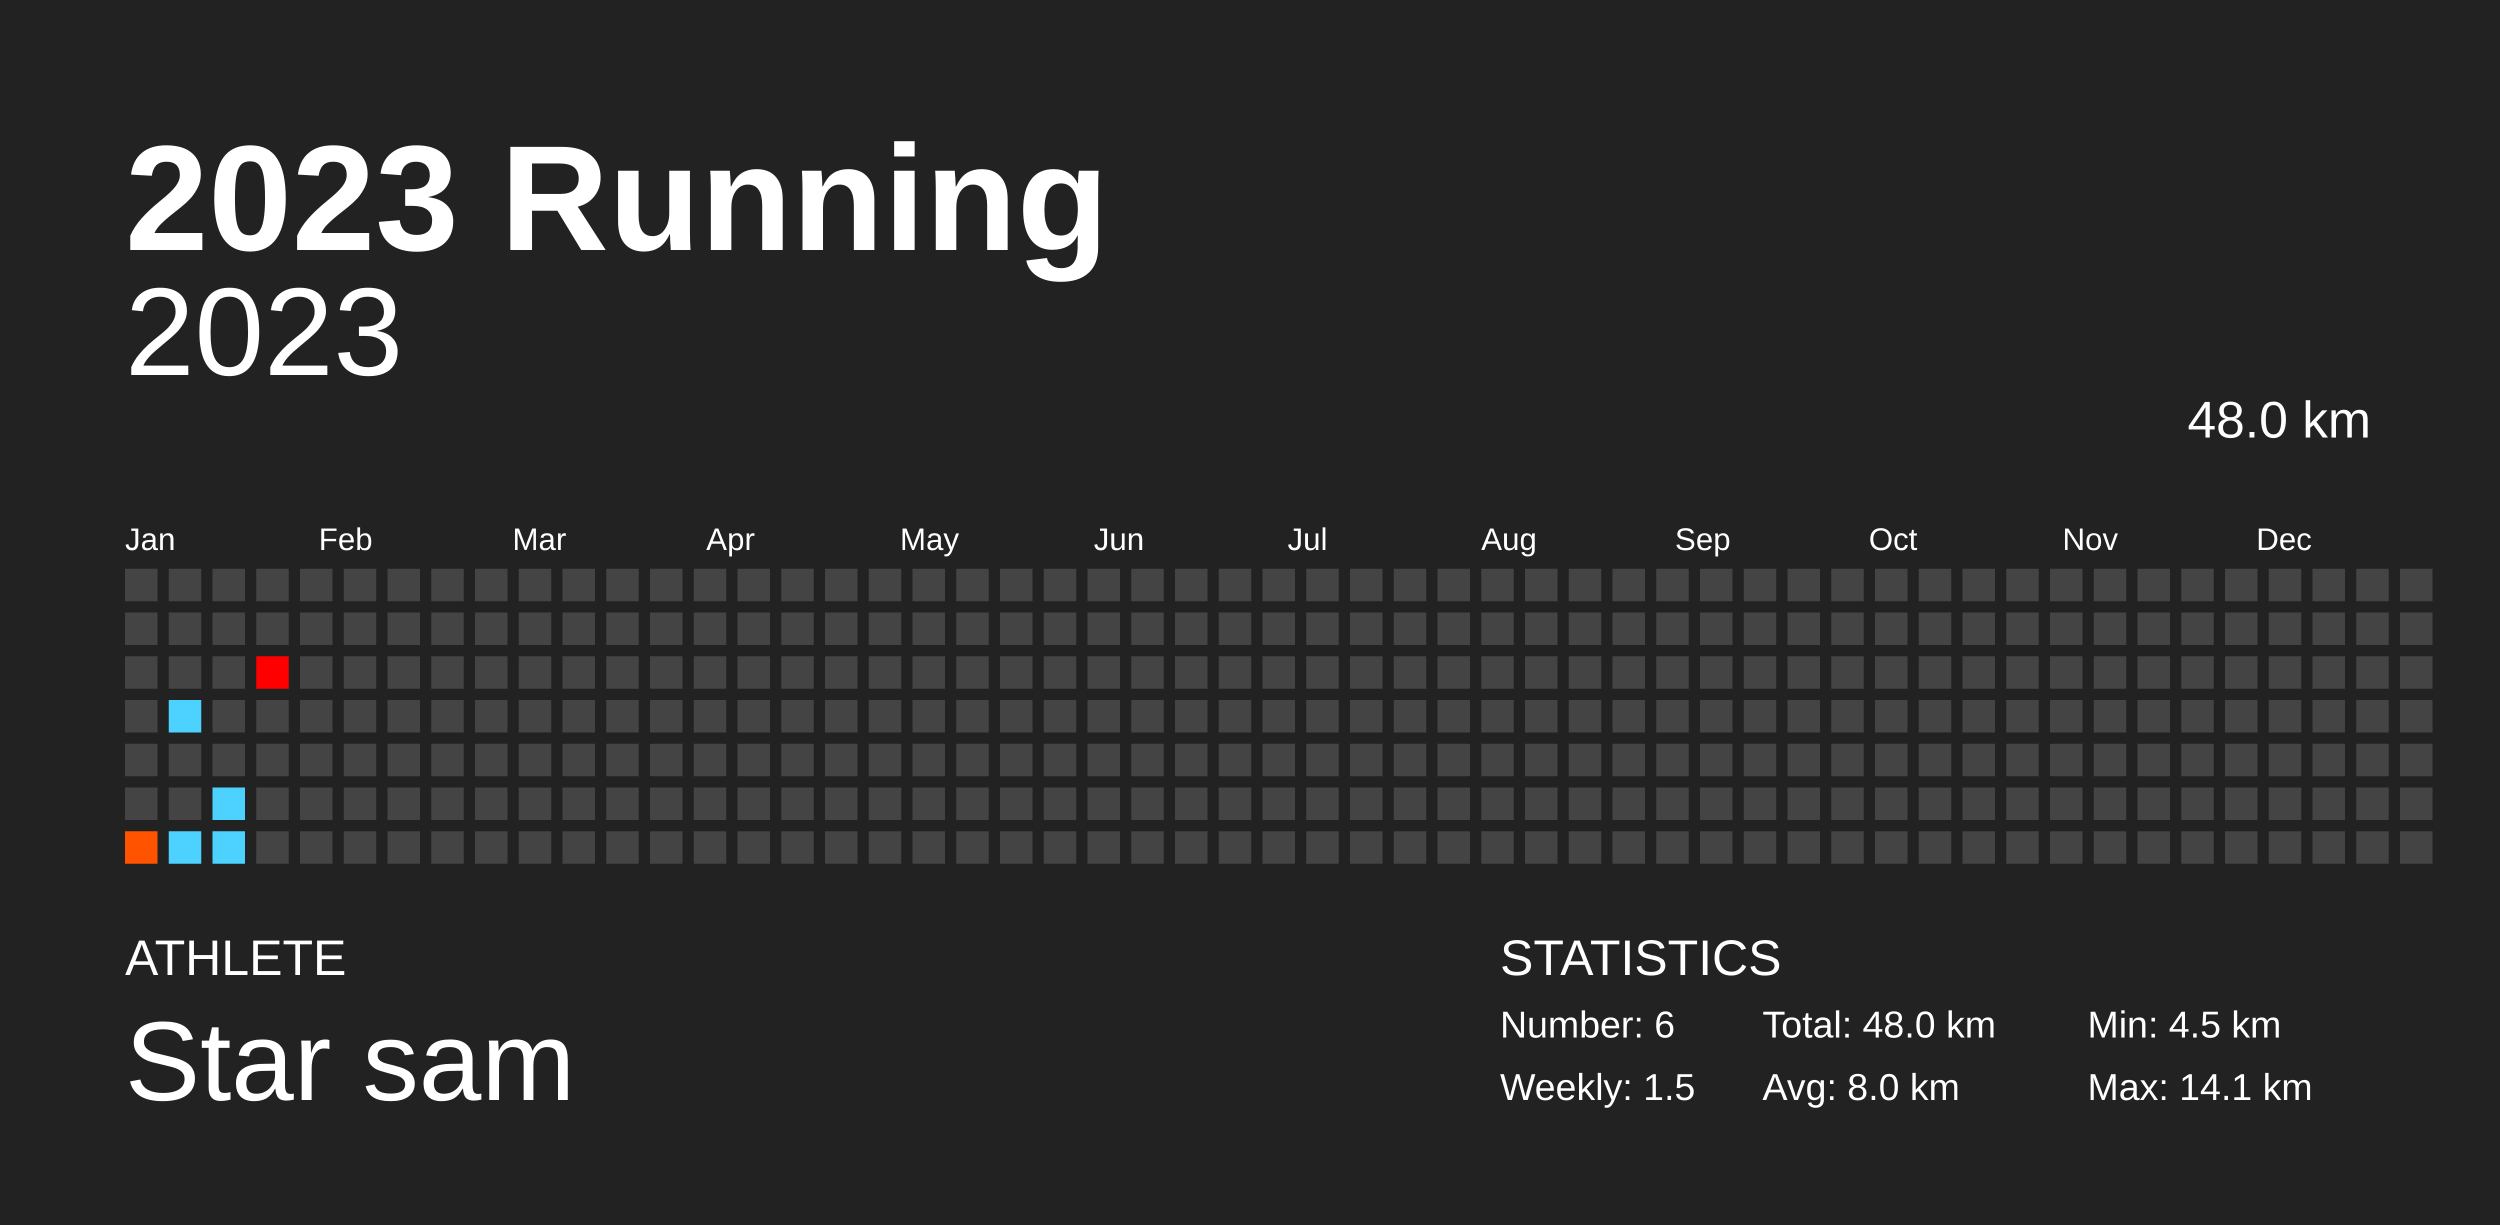
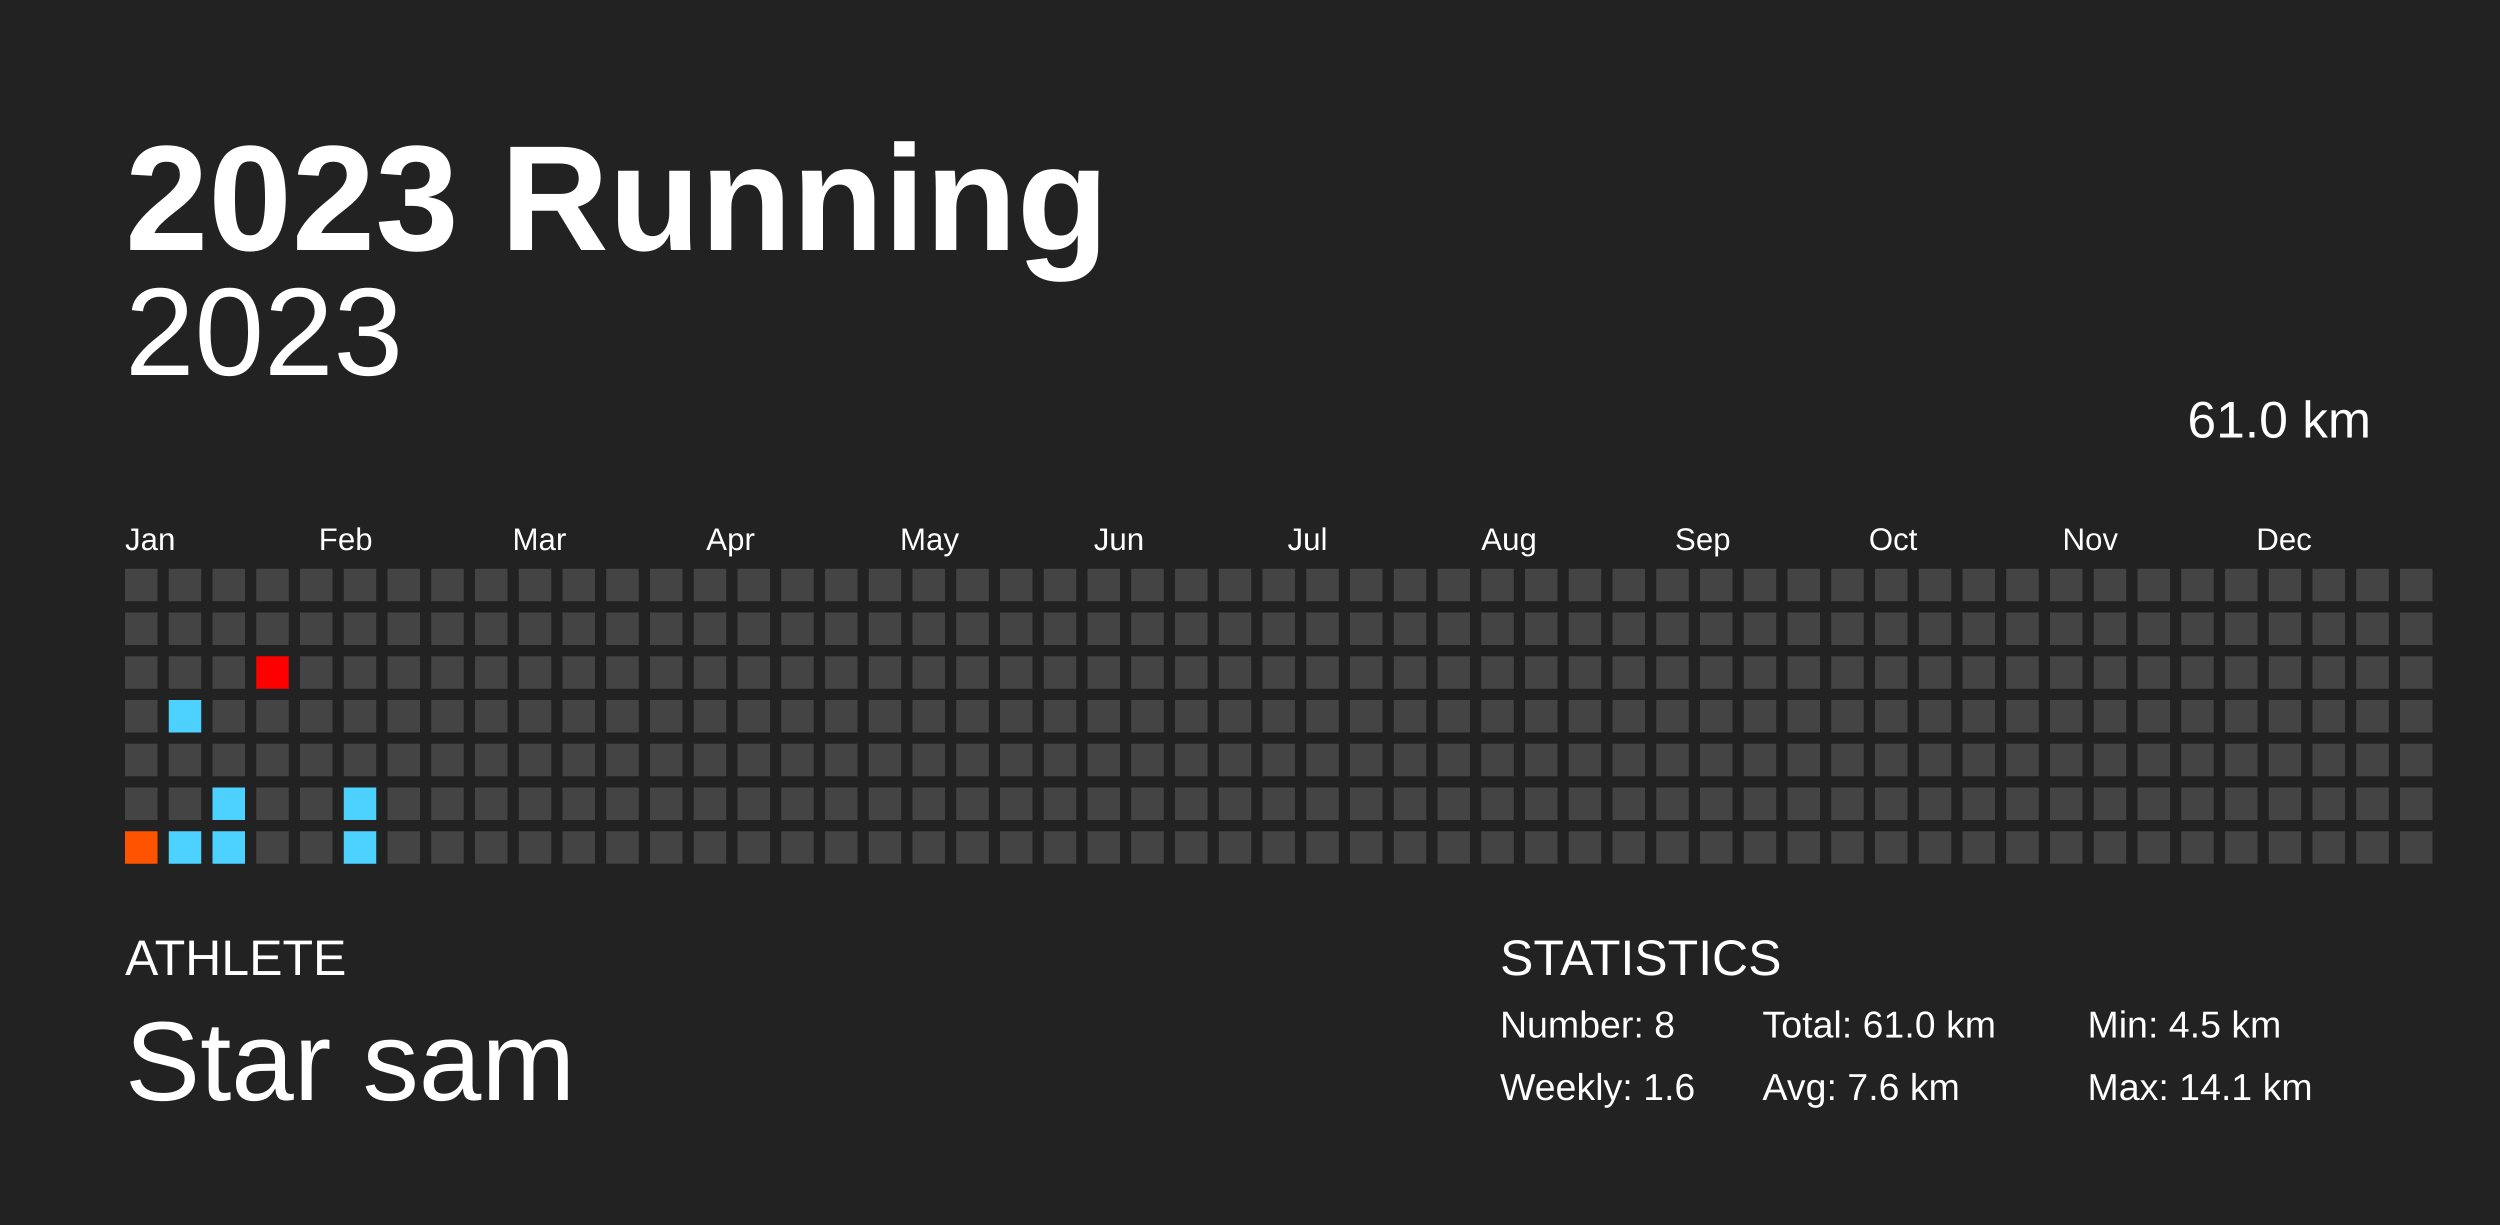
<svg xmlns="http://www.w3.org/2000/svg" baseProfile="full" height="98mm" version="1.1" viewBox="0,0,200,98" width="200mm">
  <defs />
  <rect fill="#222222" height="98" width="200" x="0" y="0" />
  <text fill="#FFFFFF" style="font-size:12px; font-family:Arial; font-weight:bold;" x="10" y="20">2023 Running</text>
  <text fill="#FFFFFF" style="font-size:4px; font-family:Arial" x="10" y="78">ATHLETE</text>
  <text fill="#FFFFFF" style="font-size:9px; font-family:Arial" x="10" y="88">Star sam</text>
  <text fill="#FFFFFF" style="font-size:4px; font-family:Arial" x="120" y="78">STATISTICS</text>
-   <text fill="#FFFFFF" style="font-size:3px; font-family:Arial" x="120" y="83">Number: 6</text>
-   <text fill="#FFFFFF" style="font-size:3px; font-family:Arial" x="120" y="88">Weekly: 1.5</text>
-   <text fill="#FFFFFF" style="font-size:3px; font-family:Arial" x="141" y="83">Total: 48.0 km</text>
-   <text fill="#FFFFFF" style="font-size:3px; font-family:Arial" x="141" y="88">Avg: 8.0 km</text>
+   <text fill="#FFFFFF" style="font-size:3px; font-family:Arial" x="120" y="83">Number: 8</text>
+   <text fill="#FFFFFF" style="font-size:3px; font-family:Arial" x="120" y="88">Weekly: 1.6</text>
+   <text fill="#FFFFFF" style="font-size:3px; font-family:Arial" x="141" y="83">Total: 61.0 km</text>
+   <text fill="#FFFFFF" style="font-size:3px; font-family:Arial" x="141" y="88">Avg: 7.6 km</text>
  <text fill="#FFFFFF" style="font-size:3px; font-family:Arial" x="167" y="83">Min: 4.5 km</text>
  <text fill="#FFFFFF" style="font-size:3px; font-family:Arial" x="167" y="88">Max: 14.1 km</text>
  <text alignment-baseline="hanging" fill="#FFFFFF" style="font-size:10.0px; font-family:Arial;" x="10" y="30">2023</text>
-   <text alignment-baseline="hanging" fill="#FFFFFF" style="font-size:4.125px; font-family:Arial;" x="175" y="35">48.0 km</text>
+   <text alignment-baseline="hanging" fill="#FFFFFF" style="font-size:4.125px; font-family:Arial;" x="175" y="35">61.0 km</text>
  <text fill="#FFFFFF" style="font-size:2.5px; font-family:Arial" x="10.0" y="44">Jan</text>
  <text fill="#FFFFFF" style="font-size:2.5px; font-family:Arial" x="25.5" y="44">Feb</text>
  <text fill="#FFFFFF" style="font-size:2.5px; font-family:Arial" x="41.0" y="44">Mar</text>
  <text fill="#FFFFFF" style="font-size:2.5px; font-family:Arial" x="56.5" y="44">Apr</text>
  <text fill="#FFFFFF" style="font-size:2.5px; font-family:Arial" x="72.0" y="44">May</text>
  <text fill="#FFFFFF" style="font-size:2.5px; font-family:Arial" x="87.5" y="44">Jun</text>
  <text fill="#FFFFFF" style="font-size:2.5px; font-family:Arial" x="103.0" y="44">Jul</text>
  <text fill="#FFFFFF" style="font-size:2.5px; font-family:Arial" x="118.5" y="44">Aug</text>
  <text fill="#FFFFFF" style="font-size:2.5px; font-family:Arial" x="134.0" y="44">Sep</text>
  <text fill="#FFFFFF" style="font-size:2.5px; font-family:Arial" x="149.5" y="44">Oct</text>
  <text fill="#FFFFFF" style="font-size:2.5px; font-family:Arial" x="165.0" y="44">Nov</text>
  <text fill="#FFFFFF" style="font-size:2.5px; font-family:Arial" x="180.5" y="44">Dec</text>
  <rect fill="#444444" height="2.6" width="2.6" x="10.0" y="45.5" />
  <rect fill="#444444" height="2.6" width="2.6" x="10.0" y="49.0" />
  <rect fill="#444444" height="2.6" width="2.6" x="10.0" y="52.5" />
  <rect fill="#444444" height="2.6" width="2.6" x="10.0" y="56.0" />
  <rect fill="#444444" height="2.6" width="2.6" x="10.0" y="59.5" />
  <rect fill="#444444" height="2.6" width="2.6" x="10.0" y="63.0" />
  <rect fill="#ff5300" height="2.6" width="2.6" x="10.0" y="66.5" />
  <rect fill="#444444" height="2.6" width="2.6" x="13.5" y="45.5" />
  <rect fill="#444444" height="2.6" width="2.6" x="13.5" y="49.0" />
  <rect fill="#444444" height="2.6" width="2.6" x="13.5" y="52.5" />
  <rect fill="#4dd2ff" height="2.6" width="2.6" x="13.5" y="56.0" />
  <rect fill="#444444" height="2.6" width="2.6" x="13.5" y="59.5" />
  <rect fill="#444444" height="2.6" width="2.6" x="13.5" y="63.0" />
  <rect fill="#4dd2ff" height="2.6" width="2.6" x="13.5" y="66.5" />
  <rect fill="#444444" height="2.6" width="2.6" x="17.0" y="45.5" />
  <rect fill="#444444" height="2.6" width="2.6" x="17.0" y="49.0" />
  <rect fill="#444444" height="2.6" width="2.6" x="17.0" y="52.5" />
  <rect fill="#444444" height="2.6" width="2.6" x="17.0" y="56.0" />
  <rect fill="#444444" height="2.6" width="2.6" x="17.0" y="59.5" />
  <rect fill="#4dd2ff" height="2.6" width="2.6" x="17.0" y="63.0" />
  <rect fill="#4dd2ff" height="2.6" width="2.6" x="17.0" y="66.5" />
  <rect fill="#444444" height="2.6" width="2.6" x="20.5" y="45.5" />
  <rect fill="#444444" height="2.6" width="2.6" x="20.5" y="49.0" />
  <rect fill="#ff0000" height="2.6" width="2.6" x="20.5" y="52.5" />
  <rect fill="#444444" height="2.6" width="2.6" x="20.5" y="56.0" />
  <rect fill="#444444" height="2.6" width="2.6" x="20.5" y="59.5" />
  <rect fill="#444444" height="2.6" width="2.6" x="20.5" y="63.0" />
  <rect fill="#444444" height="2.6" width="2.6" x="20.5" y="66.5" />
  <rect fill="#444444" height="2.6" width="2.6" x="24.0" y="45.5" />
  <rect fill="#444444" height="2.6" width="2.6" x="24.0" y="49.0" />
  <rect fill="#444444" height="2.6" width="2.6" x="24.0" y="52.5" />
  <rect fill="#444444" height="2.6" width="2.6" x="24.0" y="56.0" />
  <rect fill="#444444" height="2.6" width="2.6" x="24.0" y="59.5" />
  <rect fill="#444444" height="2.6" width="2.6" x="24.0" y="63.0" />
  <rect fill="#444444" height="2.6" width="2.6" x="24.0" y="66.5" />
  <rect fill="#444444" height="2.6" width="2.6" x="27.5" y="45.5" />
  <rect fill="#444444" height="2.6" width="2.6" x="27.5" y="49.0" />
  <rect fill="#444444" height="2.6" width="2.6" x="27.5" y="52.5" />
  <rect fill="#444444" height="2.6" width="2.6" x="27.5" y="56.0" />
  <rect fill="#444444" height="2.6" width="2.6" x="27.5" y="59.5" />
-   <rect fill="#444444" height="2.6" width="2.6" x="27.5" y="63.0" />
-   <rect fill="#444444" height="2.6" width="2.6" x="27.5" y="66.5" />
+   <rect fill="#4dd2ff" height="2.6" width="2.6" x="27.5" y="63.0" />
+   <rect fill="#4dd2ff" height="2.6" width="2.6" x="27.5" y="66.5" />
  <rect fill="#444444" height="2.6" width="2.6" x="31.0" y="45.5" />
  <rect fill="#444444" height="2.6" width="2.6" x="31.0" y="49.0" />
  <rect fill="#444444" height="2.6" width="2.6" x="31.0" y="52.5" />
  <rect fill="#444444" height="2.6" width="2.6" x="31.0" y="56.0" />
  <rect fill="#444444" height="2.6" width="2.6" x="31.0" y="59.5" />
  <rect fill="#444444" height="2.6" width="2.6" x="31.0" y="63.0" />
  <rect fill="#444444" height="2.6" width="2.6" x="31.0" y="66.5" />
  <rect fill="#444444" height="2.6" width="2.6" x="34.5" y="45.5" />
  <rect fill="#444444" height="2.6" width="2.6" x="34.5" y="49.0" />
  <rect fill="#444444" height="2.6" width="2.6" x="34.5" y="52.5" />
  <rect fill="#444444" height="2.6" width="2.6" x="34.5" y="56.0" />
  <rect fill="#444444" height="2.6" width="2.6" x="34.5" y="59.5" />
  <rect fill="#444444" height="2.6" width="2.6" x="34.5" y="63.0" />
  <rect fill="#444444" height="2.6" width="2.6" x="34.5" y="66.5" />
  <rect fill="#444444" height="2.6" width="2.6" x="38.0" y="45.5" />
  <rect fill="#444444" height="2.6" width="2.6" x="38.0" y="49.0" />
  <rect fill="#444444" height="2.6" width="2.6" x="38.0" y="52.5" />
  <rect fill="#444444" height="2.6" width="2.6" x="38.0" y="56.0" />
  <rect fill="#444444" height="2.6" width="2.6" x="38.0" y="59.5" />
  <rect fill="#444444" height="2.6" width="2.6" x="38.0" y="63.0" />
  <rect fill="#444444" height="2.6" width="2.6" x="38.0" y="66.5" />
  <rect fill="#444444" height="2.6" width="2.6" x="41.5" y="45.5" />
  <rect fill="#444444" height="2.6" width="2.6" x="41.5" y="49.0" />
  <rect fill="#444444" height="2.6" width="2.6" x="41.5" y="52.5" />
  <rect fill="#444444" height="2.6" width="2.6" x="41.5" y="56.0" />
  <rect fill="#444444" height="2.6" width="2.6" x="41.5" y="59.5" />
  <rect fill="#444444" height="2.6" width="2.6" x="41.5" y="63.0" />
  <rect fill="#444444" height="2.6" width="2.6" x="41.5" y="66.5" />
  <rect fill="#444444" height="2.6" width="2.6" x="45.0" y="45.5" />
  <rect fill="#444444" height="2.6" width="2.6" x="45.0" y="49.0" />
  <rect fill="#444444" height="2.6" width="2.6" x="45.0" y="52.5" />
  <rect fill="#444444" height="2.6" width="2.6" x="45.0" y="56.0" />
  <rect fill="#444444" height="2.6" width="2.6" x="45.0" y="59.5" />
  <rect fill="#444444" height="2.6" width="2.6" x="45.0" y="63.0" />
  <rect fill="#444444" height="2.6" width="2.6" x="45.0" y="66.5" />
  <rect fill="#444444" height="2.6" width="2.6" x="48.5" y="45.5" />
  <rect fill="#444444" height="2.6" width="2.6" x="48.5" y="49.0" />
  <rect fill="#444444" height="2.6" width="2.6" x="48.5" y="52.5" />
  <rect fill="#444444" height="2.6" width="2.6" x="48.5" y="56.0" />
  <rect fill="#444444" height="2.6" width="2.6" x="48.5" y="59.5" />
  <rect fill="#444444" height="2.6" width="2.6" x="48.5" y="63.0" />
  <rect fill="#444444" height="2.6" width="2.6" x="48.5" y="66.5" />
  <rect fill="#444444" height="2.6" width="2.6" x="52.0" y="45.5" />
  <rect fill="#444444" height="2.6" width="2.6" x="52.0" y="49.0" />
  <rect fill="#444444" height="2.6" width="2.6" x="52.0" y="52.5" />
  <rect fill="#444444" height="2.6" width="2.6" x="52.0" y="56.0" />
  <rect fill="#444444" height="2.6" width="2.6" x="52.0" y="59.5" />
  <rect fill="#444444" height="2.6" width="2.6" x="52.0" y="63.0" />
  <rect fill="#444444" height="2.6" width="2.6" x="52.0" y="66.5" />
  <rect fill="#444444" height="2.6" width="2.6" x="55.5" y="45.5" />
  <rect fill="#444444" height="2.6" width="2.6" x="55.5" y="49.0" />
  <rect fill="#444444" height="2.6" width="2.6" x="55.5" y="52.5" />
  <rect fill="#444444" height="2.6" width="2.6" x="55.5" y="56.0" />
  <rect fill="#444444" height="2.6" width="2.6" x="55.5" y="59.5" />
  <rect fill="#444444" height="2.6" width="2.6" x="55.5" y="63.0" />
  <rect fill="#444444" height="2.6" width="2.6" x="55.5" y="66.5" />
  <rect fill="#444444" height="2.6" width="2.6" x="59.0" y="45.5" />
  <rect fill="#444444" height="2.6" width="2.6" x="59.0" y="49.0" />
  <rect fill="#444444" height="2.6" width="2.6" x="59.0" y="52.5" />
  <rect fill="#444444" height="2.6" width="2.6" x="59.0" y="56.0" />
  <rect fill="#444444" height="2.6" width="2.6" x="59.0" y="59.5" />
  <rect fill="#444444" height="2.6" width="2.6" x="59.0" y="63.0" />
  <rect fill="#444444" height="2.6" width="2.6" x="59.0" y="66.5" />
  <rect fill="#444444" height="2.6" width="2.6" x="62.5" y="45.5" />
  <rect fill="#444444" height="2.6" width="2.6" x="62.5" y="49.0" />
  <rect fill="#444444" height="2.6" width="2.6" x="62.5" y="52.5" />
  <rect fill="#444444" height="2.6" width="2.6" x="62.5" y="56.0" />
  <rect fill="#444444" height="2.6" width="2.6" x="62.5" y="59.5" />
  <rect fill="#444444" height="2.6" width="2.6" x="62.5" y="63.0" />
  <rect fill="#444444" height="2.6" width="2.6" x="62.5" y="66.5" />
  <rect fill="#444444" height="2.6" width="2.6" x="66.0" y="45.5" />
  <rect fill="#444444" height="2.6" width="2.6" x="66.0" y="49.0" />
  <rect fill="#444444" height="2.6" width="2.6" x="66.0" y="52.5" />
  <rect fill="#444444" height="2.6" width="2.6" x="66.0" y="56.0" />
  <rect fill="#444444" height="2.6" width="2.6" x="66.0" y="59.5" />
  <rect fill="#444444" height="2.6" width="2.6" x="66.0" y="63.0" />
  <rect fill="#444444" height="2.6" width="2.6" x="66.0" y="66.5" />
  <rect fill="#444444" height="2.6" width="2.6" x="69.5" y="45.5" />
  <rect fill="#444444" height="2.6" width="2.6" x="69.5" y="49.0" />
  <rect fill="#444444" height="2.6" width="2.6" x="69.5" y="52.5" />
  <rect fill="#444444" height="2.6" width="2.6" x="69.5" y="56.0" />
  <rect fill="#444444" height="2.6" width="2.6" x="69.5" y="59.5" />
  <rect fill="#444444" height="2.6" width="2.6" x="69.5" y="63.0" />
  <rect fill="#444444" height="2.6" width="2.6" x="69.5" y="66.5" />
  <rect fill="#444444" height="2.6" width="2.6" x="73.0" y="45.5" />
  <rect fill="#444444" height="2.6" width="2.6" x="73.0" y="49.0" />
  <rect fill="#444444" height="2.6" width="2.6" x="73.0" y="52.5" />
  <rect fill="#444444" height="2.6" width="2.6" x="73.0" y="56.0" />
  <rect fill="#444444" height="2.6" width="2.6" x="73.0" y="59.5" />
  <rect fill="#444444" height="2.6" width="2.6" x="73.0" y="63.0" />
  <rect fill="#444444" height="2.6" width="2.6" x="73.0" y="66.5" />
  <rect fill="#444444" height="2.6" width="2.6" x="76.5" y="45.5" />
  <rect fill="#444444" height="2.6" width="2.6" x="76.5" y="49.0" />
  <rect fill="#444444" height="2.6" width="2.6" x="76.5" y="52.5" />
  <rect fill="#444444" height="2.6" width="2.6" x="76.5" y="56.0" />
  <rect fill="#444444" height="2.6" width="2.6" x="76.5" y="59.5" />
  <rect fill="#444444" height="2.6" width="2.6" x="76.5" y="63.0" />
  <rect fill="#444444" height="2.6" width="2.6" x="76.5" y="66.5" />
  <rect fill="#444444" height="2.6" width="2.6" x="80.0" y="45.5" />
  <rect fill="#444444" height="2.6" width="2.6" x="80.0" y="49.0" />
  <rect fill="#444444" height="2.6" width="2.6" x="80.0" y="52.5" />
  <rect fill="#444444" height="2.6" width="2.6" x="80.0" y="56.0" />
  <rect fill="#444444" height="2.6" width="2.6" x="80.0" y="59.5" />
  <rect fill="#444444" height="2.6" width="2.6" x="80.0" y="63.0" />
  <rect fill="#444444" height="2.6" width="2.6" x="80.0" y="66.5" />
  <rect fill="#444444" height="2.6" width="2.6" x="83.5" y="45.5" />
  <rect fill="#444444" height="2.6" width="2.6" x="83.5" y="49.0" />
  <rect fill="#444444" height="2.6" width="2.6" x="83.5" y="52.5" />
  <rect fill="#444444" height="2.6" width="2.6" x="83.5" y="56.0" />
  <rect fill="#444444" height="2.6" width="2.6" x="83.5" y="59.5" />
  <rect fill="#444444" height="2.6" width="2.6" x="83.5" y="63.0" />
  <rect fill="#444444" height="2.6" width="2.6" x="83.5" y="66.5" />
  <rect fill="#444444" height="2.6" width="2.6" x="87.0" y="45.5" />
  <rect fill="#444444" height="2.6" width="2.6" x="87.0" y="49.0" />
  <rect fill="#444444" height="2.6" width="2.6" x="87.0" y="52.5" />
  <rect fill="#444444" height="2.6" width="2.6" x="87.0" y="56.0" />
  <rect fill="#444444" height="2.6" width="2.6" x="87.0" y="59.5" />
  <rect fill="#444444" height="2.6" width="2.6" x="87.0" y="63.0" />
  <rect fill="#444444" height="2.6" width="2.6" x="87.0" y="66.5" />
  <rect fill="#444444" height="2.6" width="2.6" x="90.5" y="45.5" />
  <rect fill="#444444" height="2.6" width="2.6" x="90.5" y="49.0" />
  <rect fill="#444444" height="2.6" width="2.6" x="90.5" y="52.5" />
  <rect fill="#444444" height="2.6" width="2.6" x="90.5" y="56.0" />
  <rect fill="#444444" height="2.6" width="2.6" x="90.5" y="59.5" />
  <rect fill="#444444" height="2.6" width="2.6" x="90.5" y="63.0" />
  <rect fill="#444444" height="2.6" width="2.6" x="90.5" y="66.5" />
  <rect fill="#444444" height="2.6" width="2.6" x="94.0" y="45.5" />
  <rect fill="#444444" height="2.6" width="2.6" x="94.0" y="49.0" />
  <rect fill="#444444" height="2.6" width="2.6" x="94.0" y="52.5" />
  <rect fill="#444444" height="2.6" width="2.6" x="94.0" y="56.0" />
  <rect fill="#444444" height="2.6" width="2.6" x="94.0" y="59.5" />
  <rect fill="#444444" height="2.6" width="2.6" x="94.0" y="63.0" />
  <rect fill="#444444" height="2.6" width="2.6" x="94.0" y="66.5" />
  <rect fill="#444444" height="2.6" width="2.6" x="97.5" y="45.5" />
  <rect fill="#444444" height="2.6" width="2.6" x="97.5" y="49.0" />
  <rect fill="#444444" height="2.6" width="2.6" x="97.5" y="52.5" />
  <rect fill="#444444" height="2.6" width="2.6" x="97.5" y="56.0" />
  <rect fill="#444444" height="2.6" width="2.6" x="97.5" y="59.5" />
  <rect fill="#444444" height="2.6" width="2.6" x="97.5" y="63.0" />
  <rect fill="#444444" height="2.6" width="2.6" x="97.5" y="66.5" />
  <rect fill="#444444" height="2.6" width="2.6" x="101.0" y="45.5" />
  <rect fill="#444444" height="2.6" width="2.6" x="101.0" y="49.0" />
  <rect fill="#444444" height="2.6" width="2.6" x="101.0" y="52.5" />
  <rect fill="#444444" height="2.6" width="2.6" x="101.0" y="56.0" />
  <rect fill="#444444" height="2.6" width="2.6" x="101.0" y="59.5" />
  <rect fill="#444444" height="2.6" width="2.6" x="101.0" y="63.0" />
  <rect fill="#444444" height="2.6" width="2.6" x="101.0" y="66.5" />
  <rect fill="#444444" height="2.6" width="2.6" x="104.5" y="45.5" />
  <rect fill="#444444" height="2.6" width="2.6" x="104.5" y="49.0" />
  <rect fill="#444444" height="2.6" width="2.6" x="104.5" y="52.5" />
  <rect fill="#444444" height="2.6" width="2.6" x="104.5" y="56.0" />
  <rect fill="#444444" height="2.6" width="2.6" x="104.5" y="59.5" />
  <rect fill="#444444" height="2.6" width="2.6" x="104.5" y="63.0" />
  <rect fill="#444444" height="2.6" width="2.6" x="104.5" y="66.5" />
  <rect fill="#444444" height="2.6" width="2.6" x="108.0" y="45.5" />
  <rect fill="#444444" height="2.6" width="2.6" x="108.0" y="49.0" />
  <rect fill="#444444" height="2.6" width="2.6" x="108.0" y="52.5" />
  <rect fill="#444444" height="2.6" width="2.6" x="108.0" y="56.0" />
  <rect fill="#444444" height="2.6" width="2.6" x="108.0" y="59.5" />
  <rect fill="#444444" height="2.6" width="2.6" x="108.0" y="63.0" />
  <rect fill="#444444" height="2.6" width="2.6" x="108.0" y="66.5" />
  <rect fill="#444444" height="2.6" width="2.6" x="111.5" y="45.5" />
  <rect fill="#444444" height="2.6" width="2.6" x="111.5" y="49.0" />
  <rect fill="#444444" height="2.6" width="2.6" x="111.5" y="52.5" />
  <rect fill="#444444" height="2.6" width="2.6" x="111.5" y="56.0" />
  <rect fill="#444444" height="2.6" width="2.6" x="111.5" y="59.5" />
  <rect fill="#444444" height="2.6" width="2.6" x="111.5" y="63.0" />
  <rect fill="#444444" height="2.6" width="2.6" x="111.5" y="66.5" />
  <rect fill="#444444" height="2.6" width="2.6" x="115.0" y="45.5" />
  <rect fill="#444444" height="2.6" width="2.6" x="115.0" y="49.0" />
  <rect fill="#444444" height="2.6" width="2.6" x="115.0" y="52.5" />
  <rect fill="#444444" height="2.6" width="2.6" x="115.0" y="56.0" />
  <rect fill="#444444" height="2.6" width="2.6" x="115.0" y="59.5" />
  <rect fill="#444444" height="2.6" width="2.6" x="115.0" y="63.0" />
  <rect fill="#444444" height="2.6" width="2.6" x="115.0" y="66.5" />
  <rect fill="#444444" height="2.6" width="2.6" x="118.5" y="45.5" />
  <rect fill="#444444" height="2.6" width="2.6" x="118.5" y="49.0" />
  <rect fill="#444444" height="2.6" width="2.6" x="118.5" y="52.5" />
  <rect fill="#444444" height="2.6" width="2.6" x="118.5" y="56.0" />
  <rect fill="#444444" height="2.6" width="2.6" x="118.5" y="59.5" />
  <rect fill="#444444" height="2.6" width="2.6" x="118.5" y="63.0" />
  <rect fill="#444444" height="2.6" width="2.6" x="118.5" y="66.5" />
  <rect fill="#444444" height="2.6" width="2.6" x="122.0" y="45.5" />
  <rect fill="#444444" height="2.6" width="2.6" x="122.0" y="49.0" />
  <rect fill="#444444" height="2.6" width="2.6" x="122.0" y="52.5" />
  <rect fill="#444444" height="2.6" width="2.6" x="122.0" y="56.0" />
  <rect fill="#444444" height="2.6" width="2.6" x="122.0" y="59.5" />
  <rect fill="#444444" height="2.6" width="2.6" x="122.0" y="63.0" />
  <rect fill="#444444" height="2.6" width="2.6" x="122.0" y="66.5" />
  <rect fill="#444444" height="2.6" width="2.6" x="125.5" y="45.5" />
  <rect fill="#444444" height="2.6" width="2.6" x="125.5" y="49.0" />
  <rect fill="#444444" height="2.6" width="2.6" x="125.5" y="52.5" />
  <rect fill="#444444" height="2.6" width="2.6" x="125.5" y="56.0" />
  <rect fill="#444444" height="2.6" width="2.6" x="125.5" y="59.5" />
  <rect fill="#444444" height="2.6" width="2.6" x="125.5" y="63.0" />
  <rect fill="#444444" height="2.6" width="2.6" x="125.5" y="66.5" />
  <rect fill="#444444" height="2.6" width="2.6" x="129.0" y="45.5" />
  <rect fill="#444444" height="2.6" width="2.6" x="129.0" y="49.0" />
  <rect fill="#444444" height="2.6" width="2.6" x="129.0" y="52.5" />
  <rect fill="#444444" height="2.6" width="2.6" x="129.0" y="56.0" />
  <rect fill="#444444" height="2.6" width="2.6" x="129.0" y="59.5" />
  <rect fill="#444444" height="2.6" width="2.6" x="129.0" y="63.0" />
  <rect fill="#444444" height="2.6" width="2.6" x="129.0" y="66.5" />
  <rect fill="#444444" height="2.6" width="2.6" x="132.5" y="45.5" />
  <rect fill="#444444" height="2.6" width="2.6" x="132.5" y="49.0" />
  <rect fill="#444444" height="2.6" width="2.6" x="132.5" y="52.5" />
  <rect fill="#444444" height="2.6" width="2.6" x="132.5" y="56.0" />
  <rect fill="#444444" height="2.6" width="2.6" x="132.5" y="59.5" />
  <rect fill="#444444" height="2.6" width="2.6" x="132.5" y="63.0" />
  <rect fill="#444444" height="2.6" width="2.6" x="132.5" y="66.5" />
  <rect fill="#444444" height="2.6" width="2.6" x="136.0" y="45.5" />
  <rect fill="#444444" height="2.6" width="2.6" x="136.0" y="49.0" />
  <rect fill="#444444" height="2.6" width="2.6" x="136.0" y="52.5" />
  <rect fill="#444444" height="2.6" width="2.6" x="136.0" y="56.0" />
  <rect fill="#444444" height="2.6" width="2.6" x="136.0" y="59.5" />
  <rect fill="#444444" height="2.6" width="2.6" x="136.0" y="63.0" />
  <rect fill="#444444" height="2.6" width="2.6" x="136.0" y="66.5" />
  <rect fill="#444444" height="2.6" width="2.6" x="139.5" y="45.5" />
  <rect fill="#444444" height="2.6" width="2.6" x="139.5" y="49.0" />
  <rect fill="#444444" height="2.6" width="2.6" x="139.5" y="52.5" />
  <rect fill="#444444" height="2.6" width="2.6" x="139.5" y="56.0" />
  <rect fill="#444444" height="2.6" width="2.6" x="139.5" y="59.5" />
  <rect fill="#444444" height="2.6" width="2.6" x="139.5" y="63.0" />
  <rect fill="#444444" height="2.6" width="2.6" x="139.5" y="66.5" />
  <rect fill="#444444" height="2.6" width="2.6" x="143.0" y="45.5" />
  <rect fill="#444444" height="2.6" width="2.6" x="143.0" y="49.0" />
  <rect fill="#444444" height="2.6" width="2.6" x="143.0" y="52.5" />
  <rect fill="#444444" height="2.6" width="2.6" x="143.0" y="56.0" />
  <rect fill="#444444" height="2.6" width="2.6" x="143.0" y="59.5" />
  <rect fill="#444444" height="2.6" width="2.6" x="143.0" y="63.0" />
  <rect fill="#444444" height="2.6" width="2.6" x="143.0" y="66.5" />
  <rect fill="#444444" height="2.6" width="2.6" x="146.5" y="45.5" />
  <rect fill="#444444" height="2.6" width="2.6" x="146.5" y="49.0" />
  <rect fill="#444444" height="2.6" width="2.6" x="146.5" y="52.5" />
  <rect fill="#444444" height="2.6" width="2.6" x="146.5" y="56.0" />
  <rect fill="#444444" height="2.6" width="2.6" x="146.5" y="59.5" />
  <rect fill="#444444" height="2.6" width="2.6" x="146.5" y="63.0" />
  <rect fill="#444444" height="2.6" width="2.6" x="146.5" y="66.5" />
  <rect fill="#444444" height="2.6" width="2.6" x="150.0" y="45.5" />
  <rect fill="#444444" height="2.6" width="2.6" x="150.0" y="49.0" />
  <rect fill="#444444" height="2.6" width="2.6" x="150.0" y="52.5" />
  <rect fill="#444444" height="2.6" width="2.6" x="150.0" y="56.0" />
  <rect fill="#444444" height="2.6" width="2.6" x="150.0" y="59.5" />
  <rect fill="#444444" height="2.6" width="2.6" x="150.0" y="63.0" />
  <rect fill="#444444" height="2.6" width="2.6" x="150.0" y="66.5" />
  <rect fill="#444444" height="2.6" width="2.6" x="153.5" y="45.5" />
  <rect fill="#444444" height="2.6" width="2.6" x="153.5" y="49.0" />
  <rect fill="#444444" height="2.6" width="2.6" x="153.5" y="52.5" />
  <rect fill="#444444" height="2.6" width="2.6" x="153.5" y="56.0" />
  <rect fill="#444444" height="2.6" width="2.6" x="153.5" y="59.5" />
  <rect fill="#444444" height="2.6" width="2.6" x="153.5" y="63.0" />
  <rect fill="#444444" height="2.6" width="2.6" x="153.5" y="66.5" />
  <rect fill="#444444" height="2.6" width="2.6" x="157.0" y="45.5" />
  <rect fill="#444444" height="2.6" width="2.6" x="157.0" y="49.0" />
  <rect fill="#444444" height="2.6" width="2.6" x="157.0" y="52.5" />
  <rect fill="#444444" height="2.6" width="2.6" x="157.0" y="56.0" />
  <rect fill="#444444" height="2.6" width="2.6" x="157.0" y="59.5" />
  <rect fill="#444444" height="2.6" width="2.6" x="157.0" y="63.0" />
  <rect fill="#444444" height="2.6" width="2.6" x="157.0" y="66.5" />
  <rect fill="#444444" height="2.6" width="2.6" x="160.5" y="45.5" />
  <rect fill="#444444" height="2.6" width="2.6" x="160.5" y="49.0" />
  <rect fill="#444444" height="2.6" width="2.6" x="160.5" y="52.5" />
  <rect fill="#444444" height="2.6" width="2.6" x="160.5" y="56.0" />
  <rect fill="#444444" height="2.6" width="2.6" x="160.5" y="59.5" />
  <rect fill="#444444" height="2.6" width="2.6" x="160.5" y="63.0" />
  <rect fill="#444444" height="2.6" width="2.6" x="160.5" y="66.5" />
  <rect fill="#444444" height="2.6" width="2.6" x="164.0" y="45.5" />
  <rect fill="#444444" height="2.6" width="2.6" x="164.0" y="49.0" />
  <rect fill="#444444" height="2.6" width="2.6" x="164.0" y="52.5" />
  <rect fill="#444444" height="2.6" width="2.6" x="164.0" y="56.0" />
  <rect fill="#444444" height="2.6" width="2.6" x="164.0" y="59.5" />
  <rect fill="#444444" height="2.6" width="2.6" x="164.0" y="63.0" />
  <rect fill="#444444" height="2.6" width="2.6" x="164.0" y="66.5" />
  <rect fill="#444444" height="2.6" width="2.6" x="167.5" y="45.5" />
  <rect fill="#444444" height="2.6" width="2.6" x="167.5" y="49.0" />
  <rect fill="#444444" height="2.6" width="2.6" x="167.5" y="52.5" />
  <rect fill="#444444" height="2.6" width="2.6" x="167.5" y="56.0" />
  <rect fill="#444444" height="2.6" width="2.6" x="167.5" y="59.5" />
  <rect fill="#444444" height="2.6" width="2.6" x="167.5" y="63.0" />
  <rect fill="#444444" height="2.6" width="2.6" x="167.5" y="66.5" />
  <rect fill="#444444" height="2.6" width="2.6" x="171.0" y="45.5" />
  <rect fill="#444444" height="2.6" width="2.6" x="171.0" y="49.0" />
  <rect fill="#444444" height="2.6" width="2.6" x="171.0" y="52.5" />
  <rect fill="#444444" height="2.6" width="2.6" x="171.0" y="56.0" />
  <rect fill="#444444" height="2.6" width="2.6" x="171.0" y="59.5" />
  <rect fill="#444444" height="2.6" width="2.6" x="171.0" y="63.0" />
  <rect fill="#444444" height="2.6" width="2.6" x="171.0" y="66.5" />
  <rect fill="#444444" height="2.6" width="2.6" x="174.5" y="45.5" />
  <rect fill="#444444" height="2.6" width="2.6" x="174.5" y="49.0" />
  <rect fill="#444444" height="2.6" width="2.6" x="174.5" y="52.5" />
  <rect fill="#444444" height="2.6" width="2.6" x="174.5" y="56.0" />
  <rect fill="#444444" height="2.6" width="2.6" x="174.5" y="59.5" />
  <rect fill="#444444" height="2.6" width="2.6" x="174.5" y="63.0" />
  <rect fill="#444444" height="2.6" width="2.6" x="174.5" y="66.5" />
  <rect fill="#444444" height="2.6" width="2.6" x="178.0" y="45.5" />
  <rect fill="#444444" height="2.6" width="2.6" x="178.0" y="49.0" />
  <rect fill="#444444" height="2.6" width="2.6" x="178.0" y="52.5" />
  <rect fill="#444444" height="2.6" width="2.6" x="178.0" y="56.0" />
  <rect fill="#444444" height="2.6" width="2.6" x="178.0" y="59.5" />
  <rect fill="#444444" height="2.6" width="2.6" x="178.0" y="63.0" />
  <rect fill="#444444" height="2.6" width="2.6" x="178.0" y="66.5" />
  <rect fill="#444444" height="2.6" width="2.6" x="181.5" y="45.5" />
  <rect fill="#444444" height="2.6" width="2.6" x="181.5" y="49.0" />
  <rect fill="#444444" height="2.6" width="2.6" x="181.5" y="52.5" />
  <rect fill="#444444" height="2.6" width="2.6" x="181.5" y="56.0" />
  <rect fill="#444444" height="2.6" width="2.6" x="181.5" y="59.5" />
  <rect fill="#444444" height="2.6" width="2.6" x="181.5" y="63.0" />
  <rect fill="#444444" height="2.6" width="2.6" x="181.5" y="66.5" />
  <rect fill="#444444" height="2.6" width="2.6" x="185.0" y="45.5" />
  <rect fill="#444444" height="2.6" width="2.6" x="185.0" y="49.0" />
  <rect fill="#444444" height="2.6" width="2.6" x="185.0" y="52.5" />
  <rect fill="#444444" height="2.6" width="2.6" x="185.0" y="56.0" />
  <rect fill="#444444" height="2.6" width="2.6" x="185.0" y="59.5" />
  <rect fill="#444444" height="2.6" width="2.6" x="185.0" y="63.0" />
  <rect fill="#444444" height="2.6" width="2.6" x="185.0" y="66.5" />
  <rect fill="#444444" height="2.6" width="2.6" x="188.5" y="45.5" />
  <rect fill="#444444" height="2.6" width="2.6" x="188.5" y="49.0" />
  <rect fill="#444444" height="2.6" width="2.6" x="188.5" y="52.5" />
  <rect fill="#444444" height="2.6" width="2.6" x="188.5" y="56.0" />
  <rect fill="#444444" height="2.6" width="2.6" x="188.5" y="59.5" />
  <rect fill="#444444" height="2.6" width="2.6" x="188.5" y="63.0" />
  <rect fill="#444444" height="2.6" width="2.6" x="188.5" y="66.5" />
  <rect fill="#444444" height="2.6" width="2.6" x="192.0" y="45.5" />
  <rect fill="#444444" height="2.6" width="2.6" x="192.0" y="49.0" />
  <rect fill="#444444" height="2.6" width="2.6" x="192.0" y="52.5" />
  <rect fill="#444444" height="2.6" width="2.6" x="192.0" y="56.0" />
  <rect fill="#444444" height="2.6" width="2.6" x="192.0" y="59.5" />
  <rect fill="#444444" height="2.6" width="2.6" x="192.0" y="63.0" />
  <rect fill="#444444" height="2.6" width="2.6" x="192.0" y="66.5" />
</svg>
